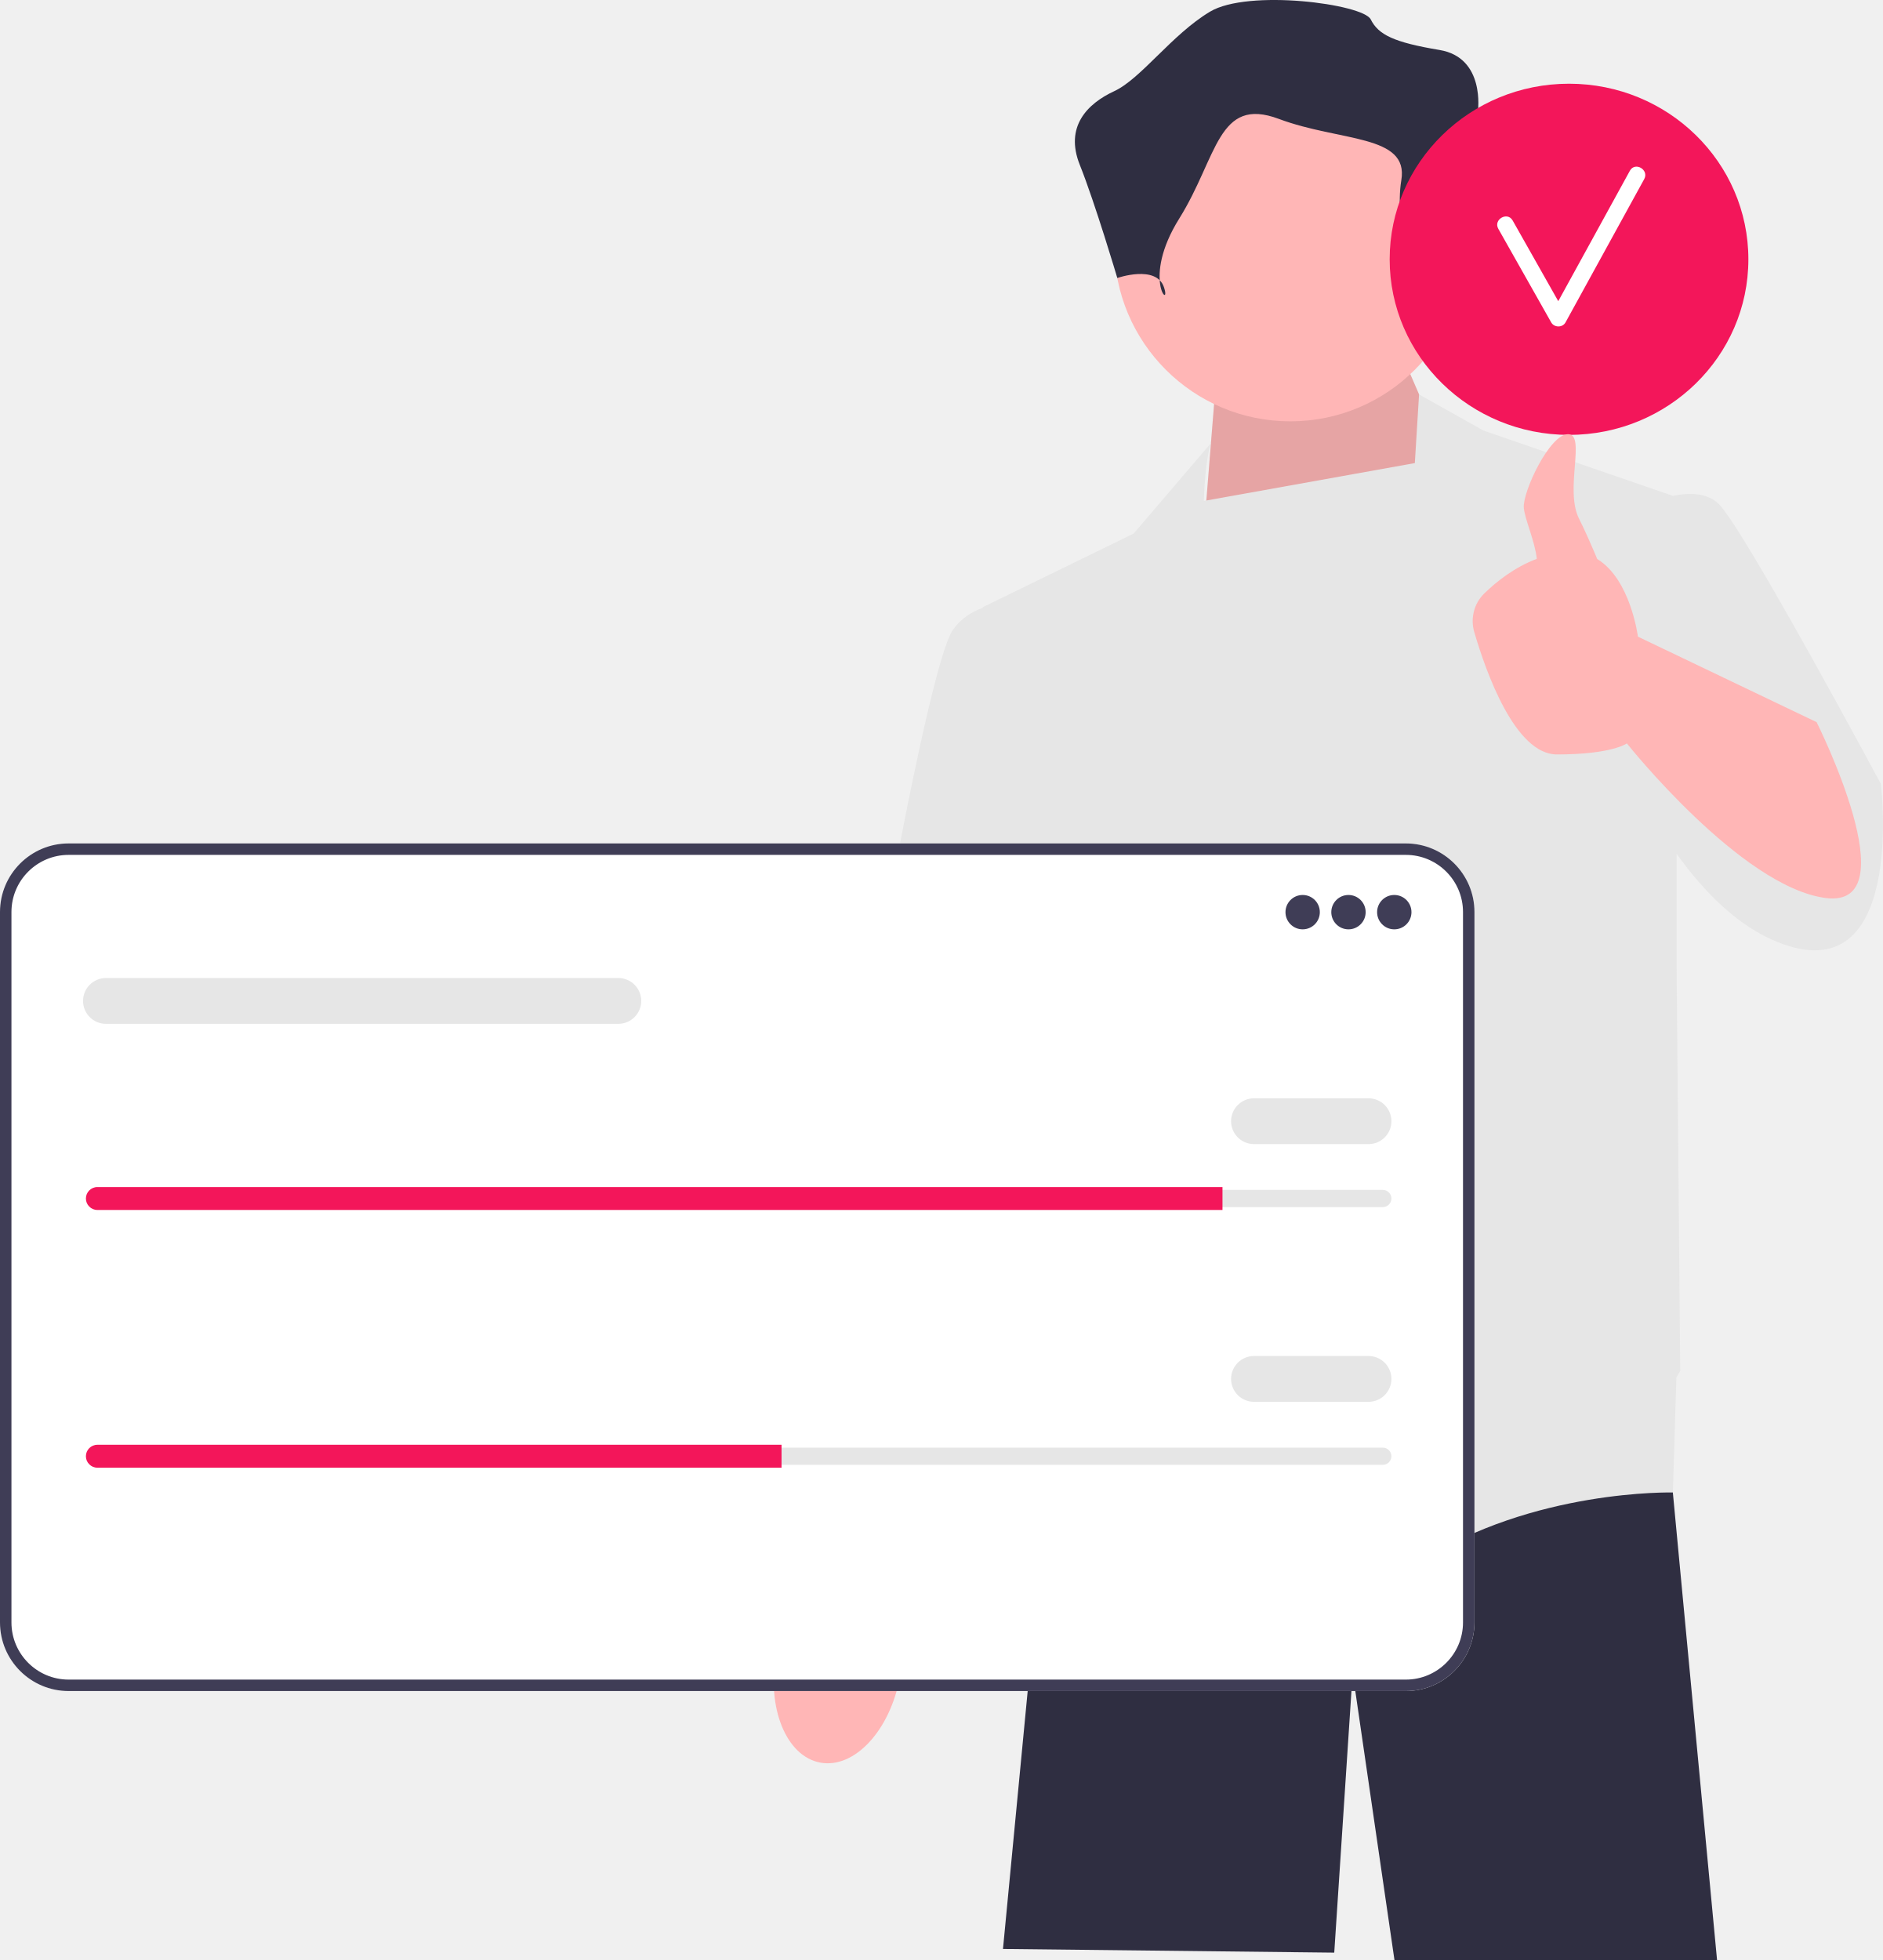
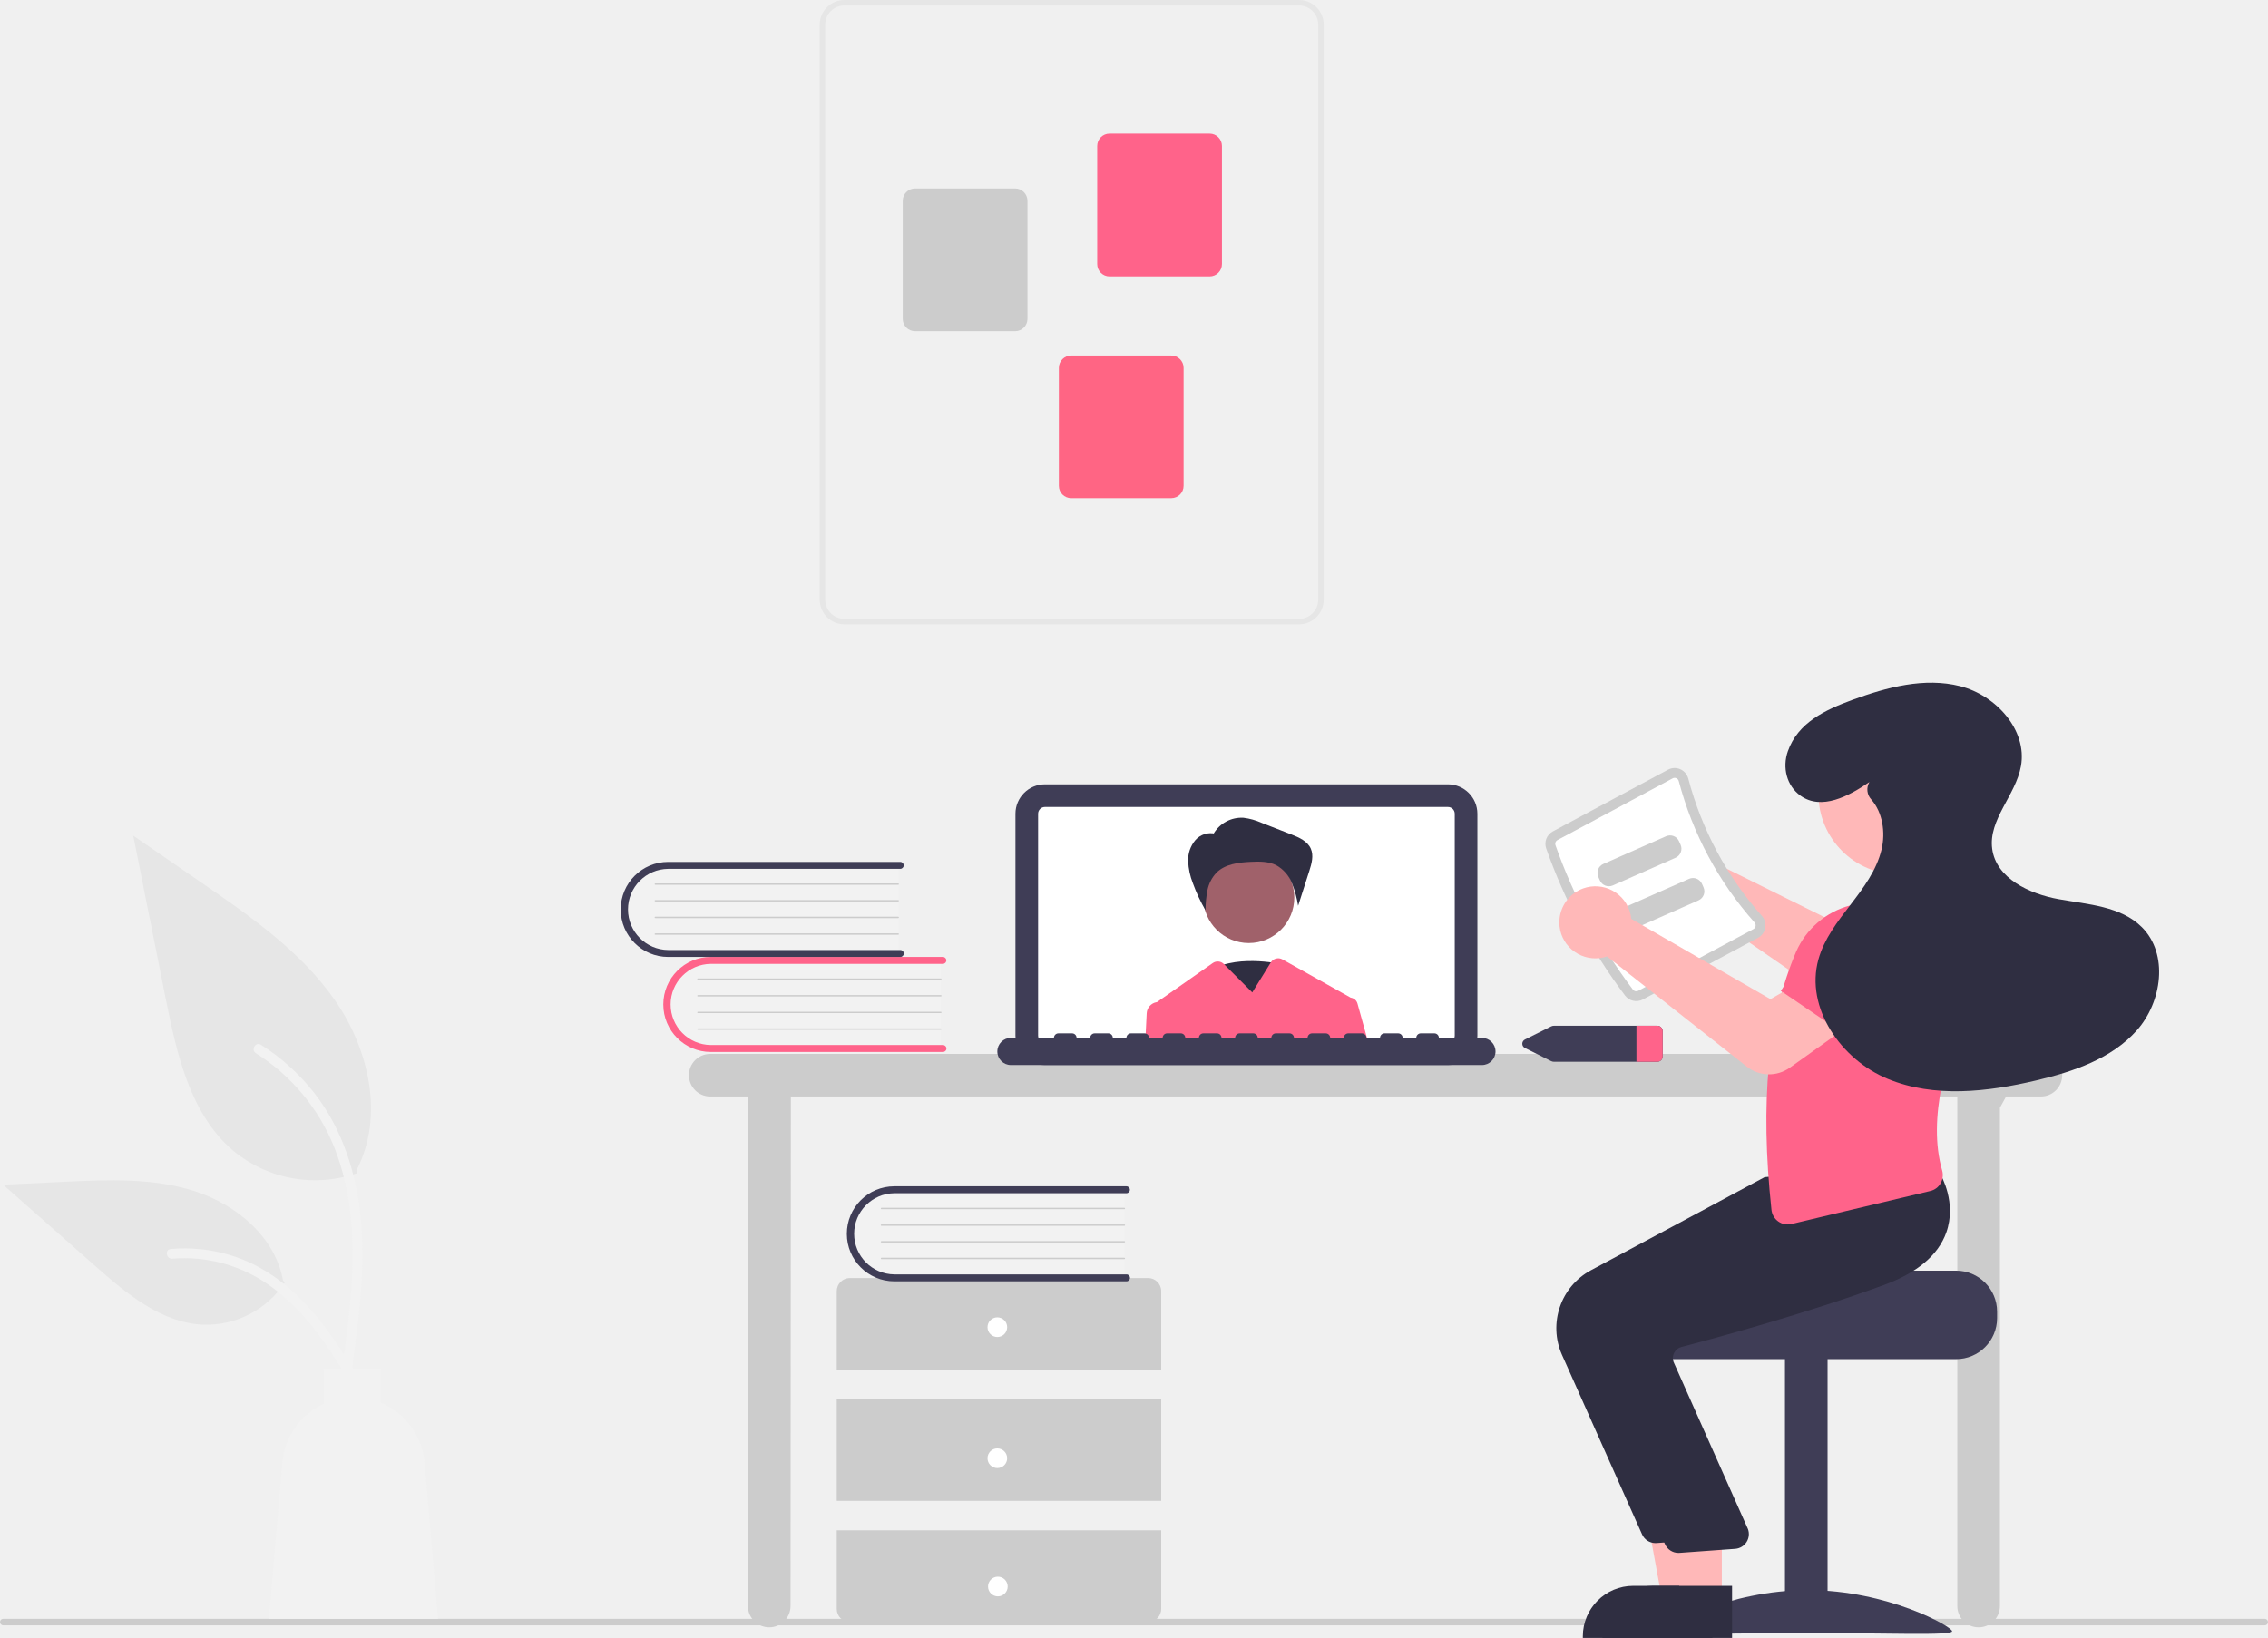
- <svg xmlns="http://www.w3.org/2000/svg" width="511.563" height="532.448" viewBox="0 0 511.563 532.448">
-   <polygon points="454.491 405.208 454.481 405.448 466.491 532.448 378.851 532.448 367.491 454.448 362.491 530.448 272.491 529.448 282.051 429.668 290.181 383.418 290.181 383.408 291.401 376.448 452.101 376.448 452.311 378.968 454.491 405.208" fill="#2f2e41" />
-   <path d="M222.883,478.831c9.282,1.691,18.96-8.762,21.618-23.348,1.163-6.385,.788-12.503-.78-17.506l1.423-8.408,23.883-113.109s43.98-87.975,43.979-103.248c-.001-15.273-12.722-22.763-12.722-22.763l-17.214,.161-53.983,131.847-9.722,97.43-1.573,13.367c-3.232,4.129-5.741,9.721-6.903,16.106-2.657,14.586,2.713,27.78,11.995,29.471Z" fill="#ffb6b6" />
-   <polygon points="397.991 135.948 381.991 98.948 329.991 107.948 326.491 151.48 397.991 135.948" fill="#ffb6b6" />
-   <polygon points="397.991 135.948 381.991 98.948 329.991 107.948 326.491 151.48 397.991 135.948" opacity=".1" />
-   <path d="M510.991,212.948s-37-69-44-76c-3.116-3.116-8.015-3.16-12.493-2.251l-51.507-17.749-17.458-9.809-1.15,18.662-57.315,10.287c.318-11.381,1.924-15.71,1.924-15.71l-21,24.569-41,20,.022,.18c-3.009,1.05-5.861,2.847-8.022,5.82-8,11-30,145-30,145l47,10,6.396-40.14,4.604,36.14,3.5,67.5s64,55,95,35,69-19,69-19l.948-31.288c.675-1.079,1.052-1.712,1.052-1.712l-1-110.984v-29.532c7.618,10.614,16.812,19.741,27.5,24.016,35,14,28-43,28-43Z" fill="#e6e6e6" />
-   <circle cx="350.556" cy="66.62" r="47.838" fill="#ffb6b6" />
-   <path d="M384.875,80.139s4.16-14.56,13.52-13.52c9.36,1.04,11.44-7.28,9.36-11.44-2.08-4.16-6.24-24.959-6.24-24.959,0,0,2.08-14.56-10.4-16.639-12.48-2.08-16.639-4.16-18.719-8.32-2.08-4.16-33.279-8.32-43.679-2.08-10.4,6.24-18.719,18.212-25.999,21.585-7.28,3.374-13.52,9.614-9.36,20.013,4.16,10.4,10.193,30.739,10.193,30.739,0,0,10.606-3.7,12.686,2.54,2.08,6.24-6.24-2.08,4.16-18.719,10.4-16.639,10.4-33.279,27.039-27.039,16.639,6.24,35.359,4.16,33.279,16.639-2.08,12.48,4.16,31.199,4.16,31.199Z" fill="#2f2e41" />
-   <g>
-     <path d="M381.949,459.384H18.633c-10.275,0-18.633-8.359-18.633-18.633V247.758c0-10.274,8.359-18.633,18.633-18.633H381.949c10.275,0,18.633,8.359,18.633,18.633v192.993c0,10.274-8.359,18.633-18.633,18.633Z" fill="#fff" />
-     <path d="M381.949,459.384H18.633c-10.275,0-18.633-8.359-18.633-18.633V247.758c0-10.274,8.359-18.633,18.633-18.633H381.949c10.275,0,18.633,8.359,18.633,18.633v192.993c0,10.274-8.359,18.633-18.633,18.633ZM18.633,232.236c-8.558,0-15.522,6.963-15.522,15.522v192.993c0,8.558,6.963,15.522,15.522,15.522H381.949c8.558,0,15.522-6.963,15.522-15.522V247.758c0-8.558-6.963-15.522-15.522-15.522H18.633Z" fill="#3f3d56" />
-     <circle cx="353.908" cy="247.794" r="4.667" fill="#3f3d56" />
-     <circle cx="366.355" cy="247.794" r="4.667" fill="#3f3d56" />
-     <circle cx="378.801" cy="247.794" r="4.667" fill="#3f3d56" />
-     <path d="M26.449,323.251c-1.287,0-2.334,1.047-2.334,2.334,0,.627,.242,1.208,.682,1.636,.444,.454,1.025,.697,1.652,.697H375.69c1.287,0,2.334-1.047,2.334-2.334,0-.627-.242-1.208-.682-1.636-.444-.454-1.025-.697-1.652-.697H26.449Z" fill="#e6e6e6" />
-     <path d="M332.127,322.473v6.223H26.449c-.856,0-1.634-.342-2.194-.918-.576-.56-.918-1.338-.918-2.194,0-1.711,1.4-3.112,3.112-3.112H332.127Z" fill="#f3165a" />
-     <path d="M371.8,310.805h-31.116c-3.431,0-6.223-2.791-6.223-6.223s2.792-6.223,6.223-6.223h31.116c3.431,0,6.223,2.791,6.223,6.223s-2.792,6.223-6.223,6.223Z" fill="#e6e6e6" />
-     <path d="M167.99,278.133H28.782c-3.431,0-6.223-2.791-6.223-6.223s2.792-6.223,6.223-6.223H167.99c3.431,0,6.223,2.791,6.223,6.223s-2.792,6.223-6.223,6.223Z" fill="#e6e6e6" />
-     <path d="M26.449,393.262c-1.287,0-2.334,1.047-2.334,2.334,0,.627,.242,1.208,.682,1.636,.444,.454,1.025,.697,1.652,.697H375.69c1.287,0,2.334-1.047,2.334-2.334,0-.627-.242-1.208-.682-1.636-.444-.454-1.025-.697-1.652-.697H26.449Z" fill="#e6e6e6" />
-     <path d="M212.33,392.485v6.223H26.449c-.856,0-1.634-.342-2.194-.918-.576-.56-.918-1.338-.918-2.194,0-1.711,1.4-3.112,3.112-3.112H212.33Z" fill="#f3165a" />
-     <path d="M371.8,380.816h-31.116c-3.431,0-6.223-2.791-6.223-6.223s2.792-6.223,6.223-6.223h31.116c3.431,0,6.223,2.791,6.223,6.223s-2.792,6.223-6.223,6.223Z" fill="#e6e6e6" />
-   </g>
-   <g>
-     <ellipse cx="426.274" cy="70.441" rx="48.726" ry="47.7" fill="#f3165a" />
-     <path d="M442.811,46.381c-6.487,11.812-12.974,23.624-19.461,35.437-4.134-7.305-8.246-14.623-12.391-21.922-1.431-2.521-5.325-.254-3.89,2.274,4.804,8.461,9.559,16.951,14.364,25.413,.821,1.447,3.077,1.48,3.89,0,7.126-12.976,14.252-25.951,21.378-38.927,1.396-2.543-2.492-4.818-3.89-2.274Z" fill="#fff" />
-   </g>
-   <path d="M493.538,196.172l-48.547-23.223s-1.95-15.544-11.054-21.088c-1.548-3.692-3.329-7.749-4.946-10.963-4-7.949,2-22.949-3-22.949s-12.391,15.775-12,20c.3,3.243,2.981,8.905,3.534,13.861-6.097,2.299-11.016,6.241-14.25,9.379-2.799,2.716-3.838,6.768-2.745,10.511,3.169,10.847,11.092,33.249,22.46,33.249,15,0,19-3,19-3,0,0,31,39,54,42s-2.453-47.777-2.453-47.777Z" fill="#ffb6b6" />
+ <svg xmlns="http://www.w3.org/2000/svg" data-name="Layer 1" width="692" height="499.877" viewBox="0 0 692 499.877">
+   <path d="M945,696.105H255a1,1,0,0,1,0-2H945a1,1,0,0,1,0,2Z" transform="translate(-254 -200.0616)" fill="#ccc" />
+   <path d="M876.704,521.703h-406a6.5,6.5,0,1,0,0,13h11.5v155.5a6.5,6.5,0,0,0,13,0l.099-155.5H851.204v155.5a6.5,6.5,0,0,0,13,0V538.13l1.891-3.427h10.609a6.5,6.5,0,1,0,0-13Z" transform="translate(-254 -200.0616)" fill="#ccc" />
+   <path d="M695.794,525.105H572.812a8.992,8.992,0,0,1-8.982-8.982V448.414a8.992,8.992,0,0,1,8.982-8.982H695.794a8.992,8.992,0,0,1,8.982,8.982v67.709A8.992,8.992,0,0,1,695.794,525.105Z" transform="translate(-254 -200.0616)" fill="#3f3d56" />
+   <path d="M695.793,446.345H572.813a2.074,2.074,0,0,0-2.07,2.07v67.71a2.074,2.074,0,0,0,2.07,2.07H695.793a2.074,2.074,0,0,0,2.07-2.07v-67.71A2.074,2.074,0,0,0,695.793,446.345Z" transform="translate(-254 -200.0616)" fill="#fff" />
+   <path d="M644.792,494.283s-14.722-3.392-22.82,2.827,10.306,20.355,10.306,20.355Z" transform="translate(-254 -200.0616)" fill="#2f2e41" />
+   <circle cx="381.024" cy="273.924" r="13.887" fill="#a0616a" />
+   <path d="M624.286,454.492a9.898,9.898,0,0,1,9.126-4.856,19.397,19.397,0,0,1,5.515,1.544l9.078,3.541c2.349.916,4.922,2.039,5.941,4.345.946,2.141.24,4.613-.474,6.841l-3.397,10.593a32.246,32.246,0,0,0-1.925-6.998,10.835,10.835,0,0,0-4.704-5.364c-2.358-1.21-5.137-1.185-7.785-1.057-3.749.18-7.826.657-10.489,3.302a10.895,10.895,0,0,0-2.765,5.399,32.5,32.5,0,0,0-.58,6.112,50.669,50.669,0,0,1-3.869-8.295,20.525,20.525,0,0,1-1.438-6.715,9.444,9.444,0,0,1,2.165-6.387,6.195,6.195,0,0,1,6.231-1.961Z" transform="translate(-254 -200.0616)" fill="#2f2e41" />
+   <path d="M668.183,506.325a2.472,2.472,0,0,0-2.07-1.79.86.86,0,0,0-.1-.06L645.282,492.856a2.637,2.637,0,0,0-3.528.908l-5.67,9.18-8.54-8.54-.136-.136a2.636,2.636,0,0,0-3.376-.295l-17.038,11.931c-.03,0-.06.01-.09.01a3.633,3.633,0,0,0-3.03,3.39l-.44,8.89h68.04Z" transform="translate(-254 -200.0616)" fill="#ff638a" />
+   <path d="M706.158,516.814H693.03a1.382,1.382,0,0,0-1.382-1.382h-4.145a1.382,1.382,0,0,0-1.382,1.382h-4.145a1.382,1.382,0,0,0-1.382-1.382H676.449a1.382,1.382,0,0,0-1.382,1.382h-4.145a1.382,1.382,0,0,0-1.382-1.382h-4.145a1.382,1.382,0,0,0-1.382,1.382h-4.145A1.382,1.382,0,0,0,658.485,515.432h-4.145a1.382,1.382,0,0,0-1.382,1.382h-4.145a1.382,1.382,0,0,0-1.382-1.382H643.285a1.382,1.382,0,0,0-1.382,1.382H637.758a1.382,1.382,0,0,0-1.382-1.382h-4.145a1.382,1.382,0,0,0-1.382,1.382h-4.145a1.382,1.382,0,0,0-1.382-1.382h-4.145a1.382,1.382,0,0,0-1.382,1.382H615.649a1.382,1.382,0,0,0-1.382-1.382h-4.145a1.382,1.382,0,0,0-1.382,1.382h-4.145a1.382,1.382,0,0,0-1.382-1.382h-4.145a1.382,1.382,0,0,0-1.382,1.382h-4.145a1.382,1.382,0,0,0-1.382-1.382h-4.145a1.382,1.382,0,0,0-1.382,1.382H582.485a1.382,1.382,0,0,0-1.382-1.382H576.958a1.382,1.382,0,0,0-1.382,1.382H562.449a4.145,4.145,0,0,0,0,8.291H706.158a4.145,4.145,0,0,0,0-8.291Z" transform="translate(-254 -200.0616)" fill="#3f3d56" />
+   <path d="M541.079,492.74v27.526H472.117a13.771,13.771,0,1,1,0-27.526Z" transform="translate(-254 -200.0616)" fill="#f2f2f2" />
+   <path d="M542.773,520.054a1.059,1.059,0,0,1-1.059,1.059h-70.826a14.504,14.504,0,1,1,0-29.008h70.826a1.059,1.059,0,0,1,0,2.117h-70.826a12.387,12.387,0,0,0,0,24.773h70.826A1.059,1.059,0,0,1,542.773,520.054Z" transform="translate(-254 -200.0616)" fill="#ff638a" />
+   <path d="M541.079,499.092H466.971a.212.212,0,1,1,0-.423h74.108a.212.212,0,0,1,0,.423Z" transform="translate(-254 -200.0616)" fill="#ccc" />
+   <path d="M541.079,504.174H466.971a.212.212,0,1,1,0-.423h74.108a.212.212,0,0,1,0,.423Z" transform="translate(-254 -200.0616)" fill="#ccc" />
+   <path d="M541.079,509.255H466.971a.212.212,0,1,1,0-.423h74.108a.212.212,0,0,1,0,.423Z" transform="translate(-254 -200.0616)" fill="#ccc" />
+   <path d="M541.079,514.337H466.971a.212.212,0,1,1,0-.423h74.108a.212.212,0,0,1,0,.423Z" transform="translate(-254 -200.0616)" fill="#ccc" />
+   <path d="M528.079,463.74v27.526H459.117a13.771,13.771,0,1,1,0-27.526Z" transform="translate(-254 -200.0616)" fill="#f2f2f2" />
+   <path d="M529.773,491.054a1.059,1.059,0,0,1-1.059,1.059h-70.826a14.504,14.504,0,1,1,0-29.008h70.826a1.059,1.059,0,0,1,0,2.117h-70.826a12.387,12.387,0,0,0,0,24.773h70.826A1.059,1.059,0,0,1,529.773,491.054Z" transform="translate(-254 -200.0616)" fill="#3f3d56" />
+   <path d="M528.079,470.092H453.971a.212.212,0,1,1,0-.423h74.108a.212.212,0,0,1,0,.423Z" transform="translate(-254 -200.0616)" fill="#ccc" />
+   <path d="M528.079,475.174H453.971a.212.212,0,1,1,0-.423h74.108a.212.212,0,0,1,0,.423Z" transform="translate(-254 -200.0616)" fill="#ccc" />
+   <path d="M528.079,480.255H453.971a.212.212,0,1,1,0-.423h74.108a.212.212,0,0,1,0,.423Z" transform="translate(-254 -200.0616)" fill="#ccc" />
+   <path d="M528.079,485.337H453.971a.212.212,0,1,1,0-.423h74.108a.212.212,0,0,1,0,.423Z" transform="translate(-254 -200.0616)" fill="#ccc" />
+   <path d="M608.303,618.105v-24a4,4,0,0,0-4-4h-91a4,4,0,0,0-4,4v24Z" transform="translate(-254 -200.0616)" fill="#ccc" />
+   <rect x="255.303" y="427.043" width="99" height="31" fill="#ccc" />
+   <path d="M509.303,667.105v24a4,4,0,0,0,4,4h91a4,4,0,0,0,4-4v-24Z" transform="translate(-254 -200.0616)" fill="#ccc" />
+   <circle cx="304.303" cy="405.043" r="3" fill="#fff" />
+   <circle cx="304.303" cy="445.043" r="3" fill="#fff" />
+   <circle cx="304.464" cy="484.196" r="3" fill="#fff" />
+   <path d="M597.079,562.74v27.526H528.117a13.771,13.771,0,1,1,0-27.526Z" transform="translate(-254 -200.0616)" fill="#f2f2f2" />
+   <path d="M598.773,590.054a1.059,1.059,0,0,1-1.059,1.059h-70.826a14.504,14.504,0,1,1,0-29.008h70.826a1.059,1.059,0,0,1,0,2.117h-70.826a12.387,12.387,0,0,0,0,24.773h70.826A1.059,1.059,0,0,1,598.773,590.054Z" transform="translate(-254 -200.0616)" fill="#3f3d56" />
+   <path d="M597.079,569.092H522.971a.212.212,0,1,1,0-.423h74.108a.212.212,0,0,1,0,.423Z" transform="translate(-254 -200.0616)" fill="#ccc" />
+   <path d="M597.079,574.174H522.971a.212.212,0,1,1,0-.423h74.108a.212.212,0,0,1,0,.423Z" transform="translate(-254 -200.0616)" fill="#ccc" />
+   <path d="M597.079,579.255H522.971a.212.212,0,1,1,0-.423h74.108a.212.212,0,0,1,0,.423Z" transform="translate(-254 -200.0616)" fill="#ccc" />
+   <path d="M597.079,584.337H522.971a.212.212,0,1,1,0-.423h74.108a.212.212,0,0,1,0,.423Z" transform="translate(-254 -200.0616)" fill="#ccc" />
+   <path d="M504.11,383.083v-175.5a7.53,7.53,0,0,1,7.521-7.521H650.36a7.53,7.53,0,0,1,7.521,7.521v175.5a7.53,7.53,0,0,1-7.521,7.521H511.632A7.53,7.53,0,0,1,504.11,383.083Zm7.521-181.35a5.857,5.857,0,0,0-5.85,5.85v175.5a5.857,5.857,0,0,0,5.85,5.85H650.36a5.857,5.857,0,0,0,5.85-5.85v-175.5a5.857,5.857,0,0,0-5.85-5.85Z" transform="translate(-254 -200.0616)" fill="#e6e6e6" />
+   <path d="M588.775,280.659V244.624a3.765,3.765,0,0,1,3.761-3.761h30.537a3.765,3.765,0,0,1,3.761,3.761v36.036a3.765,3.765,0,0,1-3.761,3.761h-30.537A3.765,3.765,0,0,1,588.775,280.659Z" transform="translate(-254 -200.0616)" fill="#ff638a" />
+   <path d="M529.44,297.374V261.338a3.765,3.765,0,0,1,3.761-3.761h30.537a3.765,3.765,0,0,1,3.761,3.761v36.036a3.765,3.765,0,0,1-3.761,3.761h-30.537A3.765,3.765,0,0,1,529.44,297.374Z" transform="translate(-254 -200.0616)" fill="#ccc" />
+   <path d="M577.075,348.352V312.317a3.765,3.765,0,0,1,3.761-3.761h30.537a3.765,3.765,0,0,1,3.761,3.761v36.036a3.765,3.765,0,0,1-3.761,3.761h-30.537A3.765,3.765,0,0,1,577.075,348.352Z" transform="translate(-254 -200.0616)" fill="#ff6584" />
+   <path d="M759.563,513.105H728.143a1.941,1.941,0,0,0-.86.2l-7.93,3.97a1.445,1.445,0,0,0,0,2.66l7.93,3.97a1.941,1.941,0,0,0,.86.2h31.42a1.649,1.649,0,0,0,1.74-1.53v-7.94A1.649,1.649,0,0,0,759.563,513.105Z" transform="translate(-254 -200.0616)" fill="#3f3d56" />
+   <path d="M761.303,514.635v7.94a1.649,1.649,0,0,1-1.74,1.53h-6.26v-11h6.26A1.649,1.649,0,0,1,761.303,514.635Z" transform="translate(-254 -200.0616)" fill="#ff638a" />
+   <path d="M759.327,453.705a11.003,11.003,0,0,1,14.89,6.915,10.588,10.588,0,0,1,.32,1.435l43.938,21.788,10.168-6.739,12.652,14.565L825.769,504.279a11.149,11.149,0,0,1-13.301.513l-44.579-30.828a10.511,10.511,0,0,1-1.015.37,11.003,11.003,0,0,1-14.01-8.561,10.708,10.708,0,0,1-.163-1.34A11.036,11.036,0,0,1,759.327,453.705Z" transform="translate(-254 -200.0616)" fill="#ffb8b8" />
+   <path d="M850.841,587.853H802.831c0,1.38-49.48,2.5-49.48,2.5a12.86,12.86,0,0,0-2.11,2,12.41,12.41,0,0,0-2.9,8v2a12.505,12.505,0,0,0,12.5,12.5h90a12.511,12.511,0,0,0,12.5-12.5v-2A12.517,12.517,0,0,0,850.841,587.853Z" transform="translate(-254 -200.0616)" fill="#3f3d56" />
+   <rect x="798.617" y="614.357" width="13" height="84" transform="translate(1356.235 1112.652) rotate(-180)" fill="#3f3d56" />
+   <path d="M761.617,697.9c0,1.405,19.699.543,44,.543s44,.861,44-.543-19.699-12.543-44-12.543S761.617,696.495,761.617,697.9Z" transform="translate(-254 -200.0616)" fill="#3f3d56" />
+   <polygon points="519.353 487.993 507.094 487.992 501.261 456.195 519.355 456.196 519.353 487.993" fill="#ffb8b8" />
+   <path d="M776.48,699.938l-39.531-.001v-.5a15.386,15.386,0,0,1,15.386-15.386h.001l24.144.001Z" transform="translate(-254 -200.0616)" fill="#2f2e41" />
+   <path d="M755.017,668.337,730.576,613.529a20.086,20.086,0,0,1,8.819-25.784l53.013-28.428,24.191-2.058,22.315-2.028.161.272c.206.348,5.004,8.635,1.76,17.722-2.46,6.893-8.859,12.276-19.019,16.002-23.714,8.695-51.109,16.127-61.786,18.918a3.451,3.451,0,0,0-2.211,1.76,3.498,3.498,0,0,0-.196,2.799l22.707,51.015a4.5,4.5,0,0,1-3.809,6.029L759.553,670.983q-.216.021-.43.021A4.497,4.497,0,0,1,755.017,668.337Z" transform="translate(-254 -200.0616)" fill="#2f2e41" />
+   <polygon points="525.353 487.993 513.094 487.992 507.261 456.195 525.355 456.196 525.353 487.993" fill="#ffb8b8" />
+   <path d="M782.48,699.938l-39.531-.001v-.5a15.386,15.386,0,0,1,15.386-15.386h.001l24.144.001Z" transform="translate(-254 -200.0616)" fill="#2f2e41" />
+   <path d="M762.017,671.337,737.576,616.529a20.086,20.086,0,0,1,8.819-25.784l53.013-28.428,24.191-2.058,22.315-2.028.161.272c.206.348,5.004,8.635,1.76,17.722-2.46,6.893-8.859,12.276-19.019,16.002-23.714,8.695-51.109,16.127-61.786,18.918a3.451,3.451,0,0,0-2.211,1.76,3.498,3.498,0,0,0-.196,2.799l22.707,51.015a4.5,4.5,0,0,1-3.809,6.029L766.553,673.983q-.216.021-.43.021A4.497,4.497,0,0,1,762.017,671.337Z" transform="translate(-254 -200.0616)" fill="#2f2e41" />
+   <path d="M749.835,503.906a167.506,167.506,0,0,1-24.075-44.932,4.303,4.303,0,0,1,2.032-5.179l35.145-18.832a4.247,4.247,0,0,1,3.726-.151,4.319,4.319,0,0,1,2.461,2.884,102.328,102.328,0,0,0,22.446,41.891,4.318,4.318,0,0,1,1.038,3.647,4.247,4.247,0,0,1-2.189,3.018L755.272,505.083A4.303,4.303,0,0,1,749.835,503.906Z" transform="translate(-254 -200.0616)" fill="#ccc" />
+   <path d="M752.233,502.104a1.299,1.299,0,0,0,1.622.335l35.146-18.832a1.246,1.246,0,0,0,.653-.897,1.318,1.318,0,0,0-.325-1.128,105.34,105.34,0,0,1-23.107-43.125,1.319,1.319,0,0,0-.758-.895,1.247,1.247,0,0,0-1.11.046L729.208,456.439a1.298,1.298,0,0,0-.62,1.537,164.507,164.507,0,0,0,23.645,44.127Z" transform="translate(-254 -200.0616)" fill="#fff" />
+   <path d="M866.593,498.883l-27.525,10.459-6.72-18.667a11.168,11.168,0,0,1,5.002-13.499l0,0a11.168,11.168,0,0,1,14.262,2.784Z" transform="translate(-254 -200.0616)" fill="#ff638a" />
+   <path d="M796.583,572.843a4.999,4.999,0,0,1-2.083-3.549c-3.525-32.91-1.07-58.664,7.506-78.735a24.992,24.992,0,0,1,16.567-14.18l22.25-1.123.115.056A26.005,26.005,0,0,1,855.156,502.9c-7.156,18.863-13.148,38.503-8.579,54.346a5.122,5.122,0,0,1-.484,3.983,4.884,4.884,0,0,1-3.116,2.309L800.599,573.62a4.964,4.964,0,0,1-4.017-.777Z" transform="translate(-254 -200.0616)" fill="#ff638a" />
+   <circle cx="579.396" cy="242.323" r="24.561" fill="#ffb8b8" />
+   <path d="M765.243,461.838l-19.142,8.45a3.003,3.003,0,0,1-3.956-1.533l-.473-1.073a3.003,3.003,0,0,1,1.533-3.956l19.142-8.45a3.003,3.003,0,0,1,3.956,1.533l.473,1.073A3.003,3.003,0,0,1,765.243,461.838Z" transform="translate(-254 -200.0616)" fill="#ccc" />
+   <path d="M772.243,474.838l-19.142,8.45a3.003,3.003,0,0,1-3.956-1.533l-.473-1.073a3.003,3.003,0,0,1,1.533-3.956l19.142-8.45a3.003,3.003,0,0,1,3.956,1.533l.473,1.073A3.003,3.003,0,0,1,772.243,474.838Z" transform="translate(-254 -200.0616)" fill="#ccc" />
+   <path d="M787.005,525.615l-42.674-33.666a10.517,10.517,0,0,1-1.036.306,11.027,11.027,0,0,1-8.818-1.691,10.913,10.913,0,0,1-4.626-7.733,11.023,11.023,0,0,1,7.209-11.638,11.004,11.004,0,0,1,14.426,7.837,10.571,10.571,0,0,1,.229,1.452L794.196,504.989l10.572-6.086,11.711,15.332-16.414,11.699a10.942,10.942,0,0,1-13.06-.318Z" transform="translate(-254 -200.0616)" fill="#ffb8b8" />
+   <path d="M821.686,519.009l-24.349-16.557,11.443-16.207a11.168,11.168,0,0,1,13.929-3.64l0,0a11.168,11.168,0,0,1,5.894,13.283Z" transform="translate(-254 -200.0616)" fill="#ff638a" />
+   <path d="M824.391,438.727c-6.313,4.321-14.601,8.762-21.049,4.161-4.234-3.021-5.567-8.615-3.851-13.525,3.087-8.829,11.569-12.715,19.681-15.695,10.544-3.873,22.026-6.954,32.911-4.181s20.506,13.313,18.541,24.373c-1.58,8.894-9.97,16.295-8.779,25.25,1.199,9.012,11.334,13.756,20.281,15.367s18.96,2.128,25.391,8.555c8.203,8.199,6.155,22.853-1.564,31.51s-19.367,12.58-30.654,15.248c-14.955,3.534-31.129,5.392-45.332-.474s-25.256-21.654-21.141-36.46c1.738-6.254,5.832-11.539,9.789-16.685s7.963-10.526,9.472-16.839c1.258-5.261.327-11.369-3.162-15.315a4.437,4.437,0,0,1-.594-5.186Z" transform="translate(-254 -200.0616)" fill="#2f2e41" />
+   <path d="M363.072,558.06a39.063,39.063,0,0,1-37.721-6.645c-13.212-11.089-17.354-29.359-20.725-46.275q-4.985-25.018-9.969-50.036l20.872,14.371c15.01,10.335,30.357,21.001,40.75,35.971s14.929,35.405,6.579,51.603" transform="translate(-254 -200.0616)" fill="#e6e6e6" />
+   <path d="M361.288,618.639c2.112-15.387,4.285-30.973,2.803-46.525-1.316-13.812-5.53-27.303-14.109-38.364A63.82,63.82,0,0,0,333.608,518.912c-1.637-1.034-3.144,1.561-1.514,2.59A60.672,60.672,0,0,1,356.093,550.459c5.225,13.289,6.064,27.776,5.164,41.893-.544,8.537-1.698,17.019-2.861,25.489a1.554,1.554,0,0,0,1.048,1.845,1.509,1.509,0,0,0,1.845-1.048Z" transform="translate(-254 -200.0616)" fill="#f2f2f2" />
+   <path d="M340.941,591.41a28.755,28.755,0,0,1-25.055,12.931c-12.683-.602-23.257-9.454-32.775-17.858l-28.153-24.857,18.633-.892c13.4-.641,27.145-1.239,39.908,2.893s24.533,14.077,26.867,27.287" transform="translate(-254 -200.0616)" fill="#e6e6e6" />
+   <path d="M367.258,627.484c-10.168-17.991-21.961-37.986-43.035-44.377a48.022,48.022,0,0,0-18.101-1.869c-1.922.166-1.442,3.128.476,2.963a44.614,44.614,0,0,1,28.886,7.642c8.145,5.544,14.487,13.252,19.854,21.425,3.288,5.007,6.233,10.226,9.178,15.438.941,1.666,3.693.463,2.74-1.222Z" transform="translate(-254 -200.0616)" fill="#f2f2f2" />
+   <path d="M383.55,646.421A21.774,21.774,0,0,0,370.207,628.184v-10.401H352.762v10.729a21.763,21.763,0,0,0-12.616,17.909l-4.102,47.684h51.608Z" transform="translate(-254 -200.0616)" fill="#f2f2f2" />
</svg>
